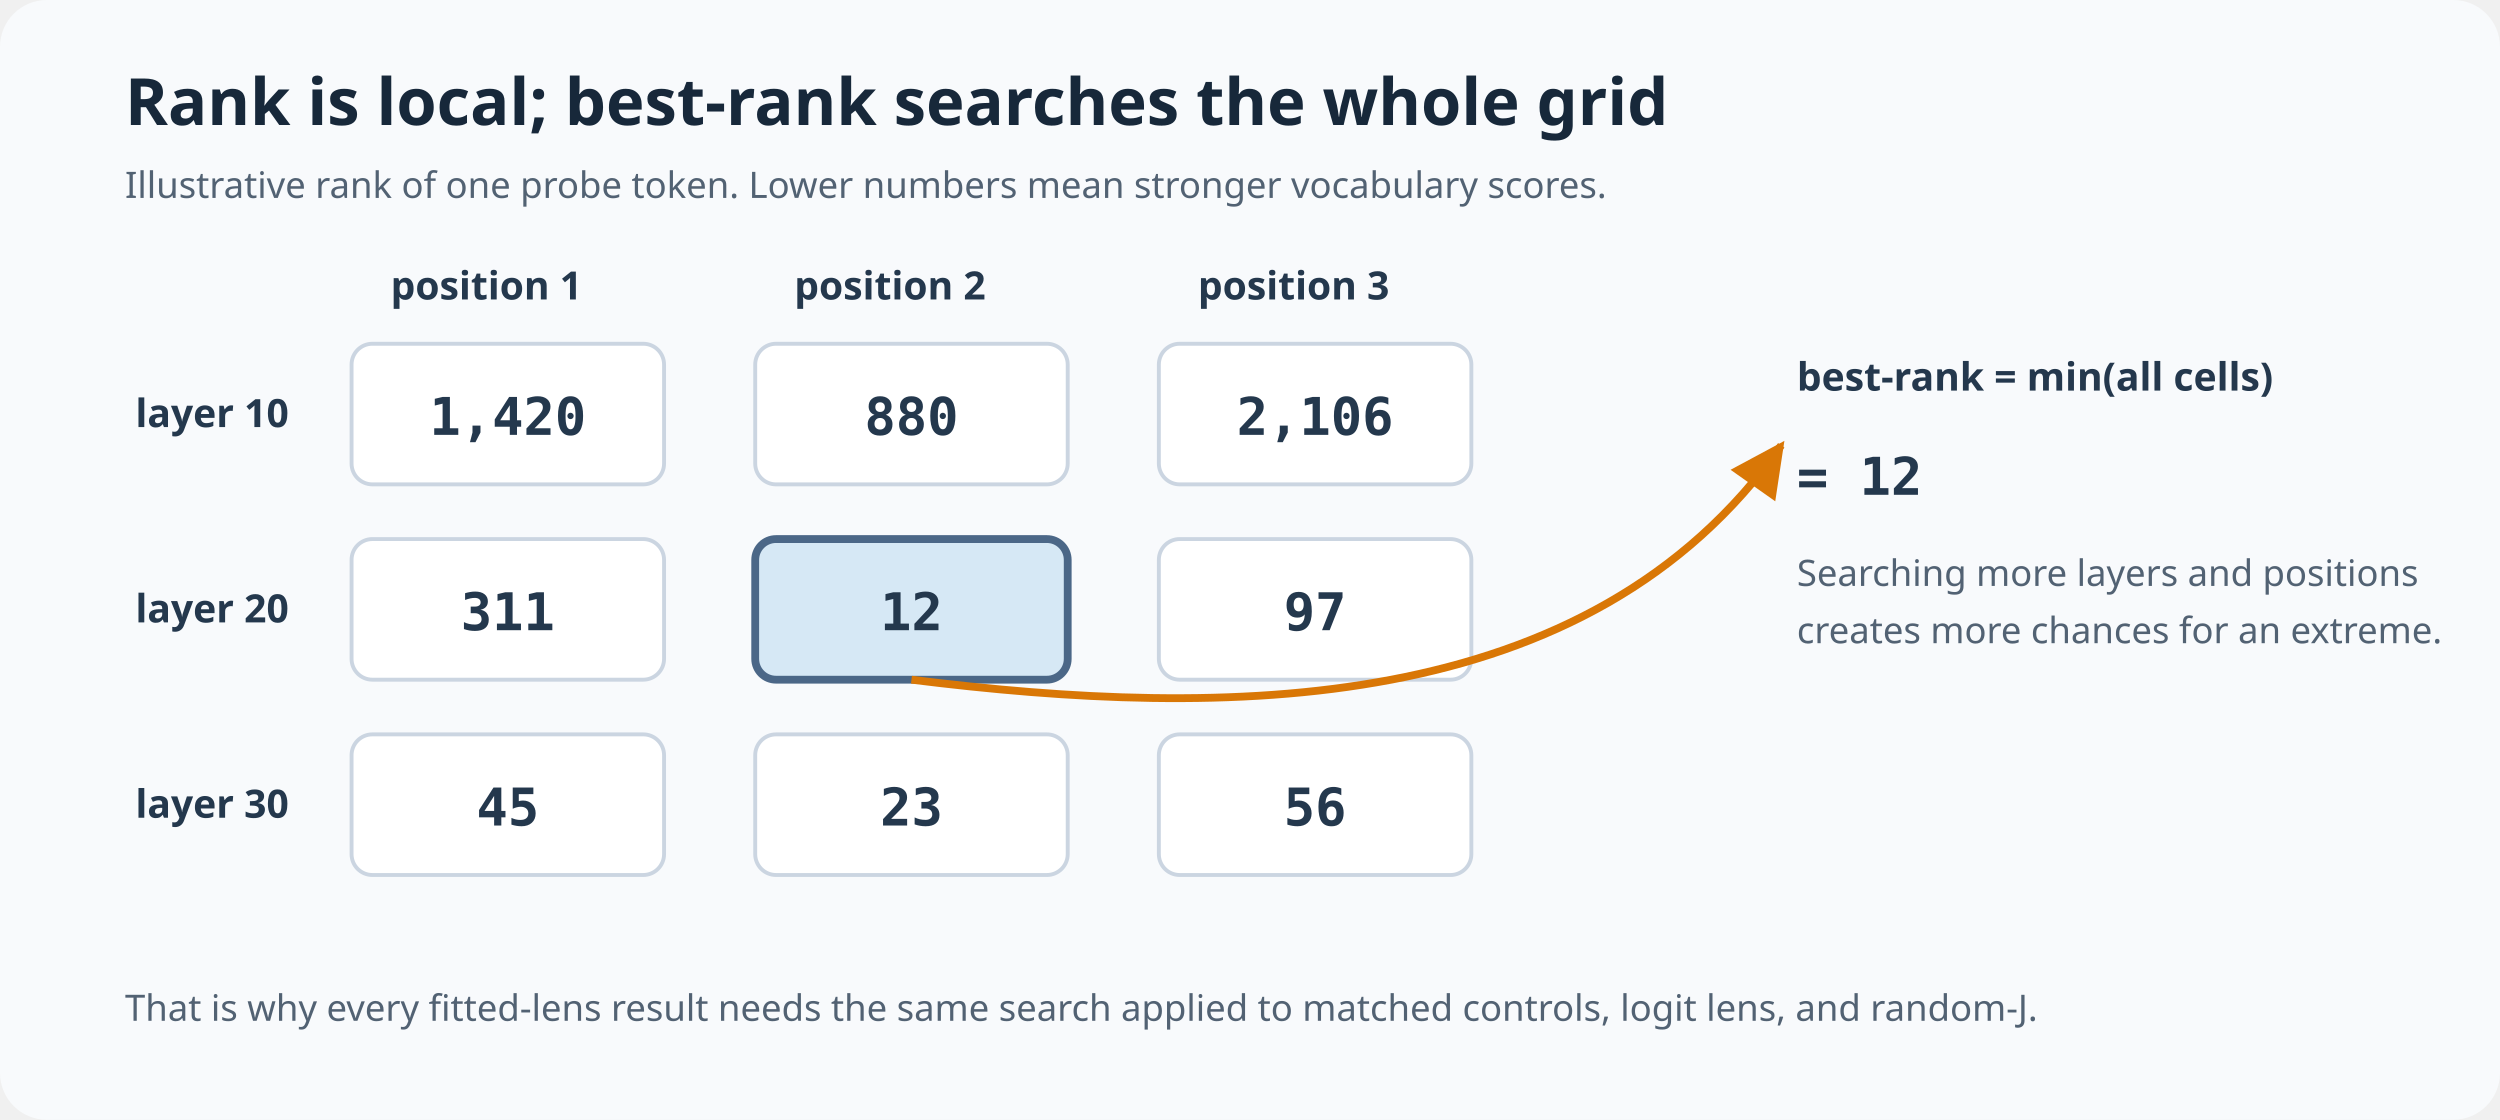
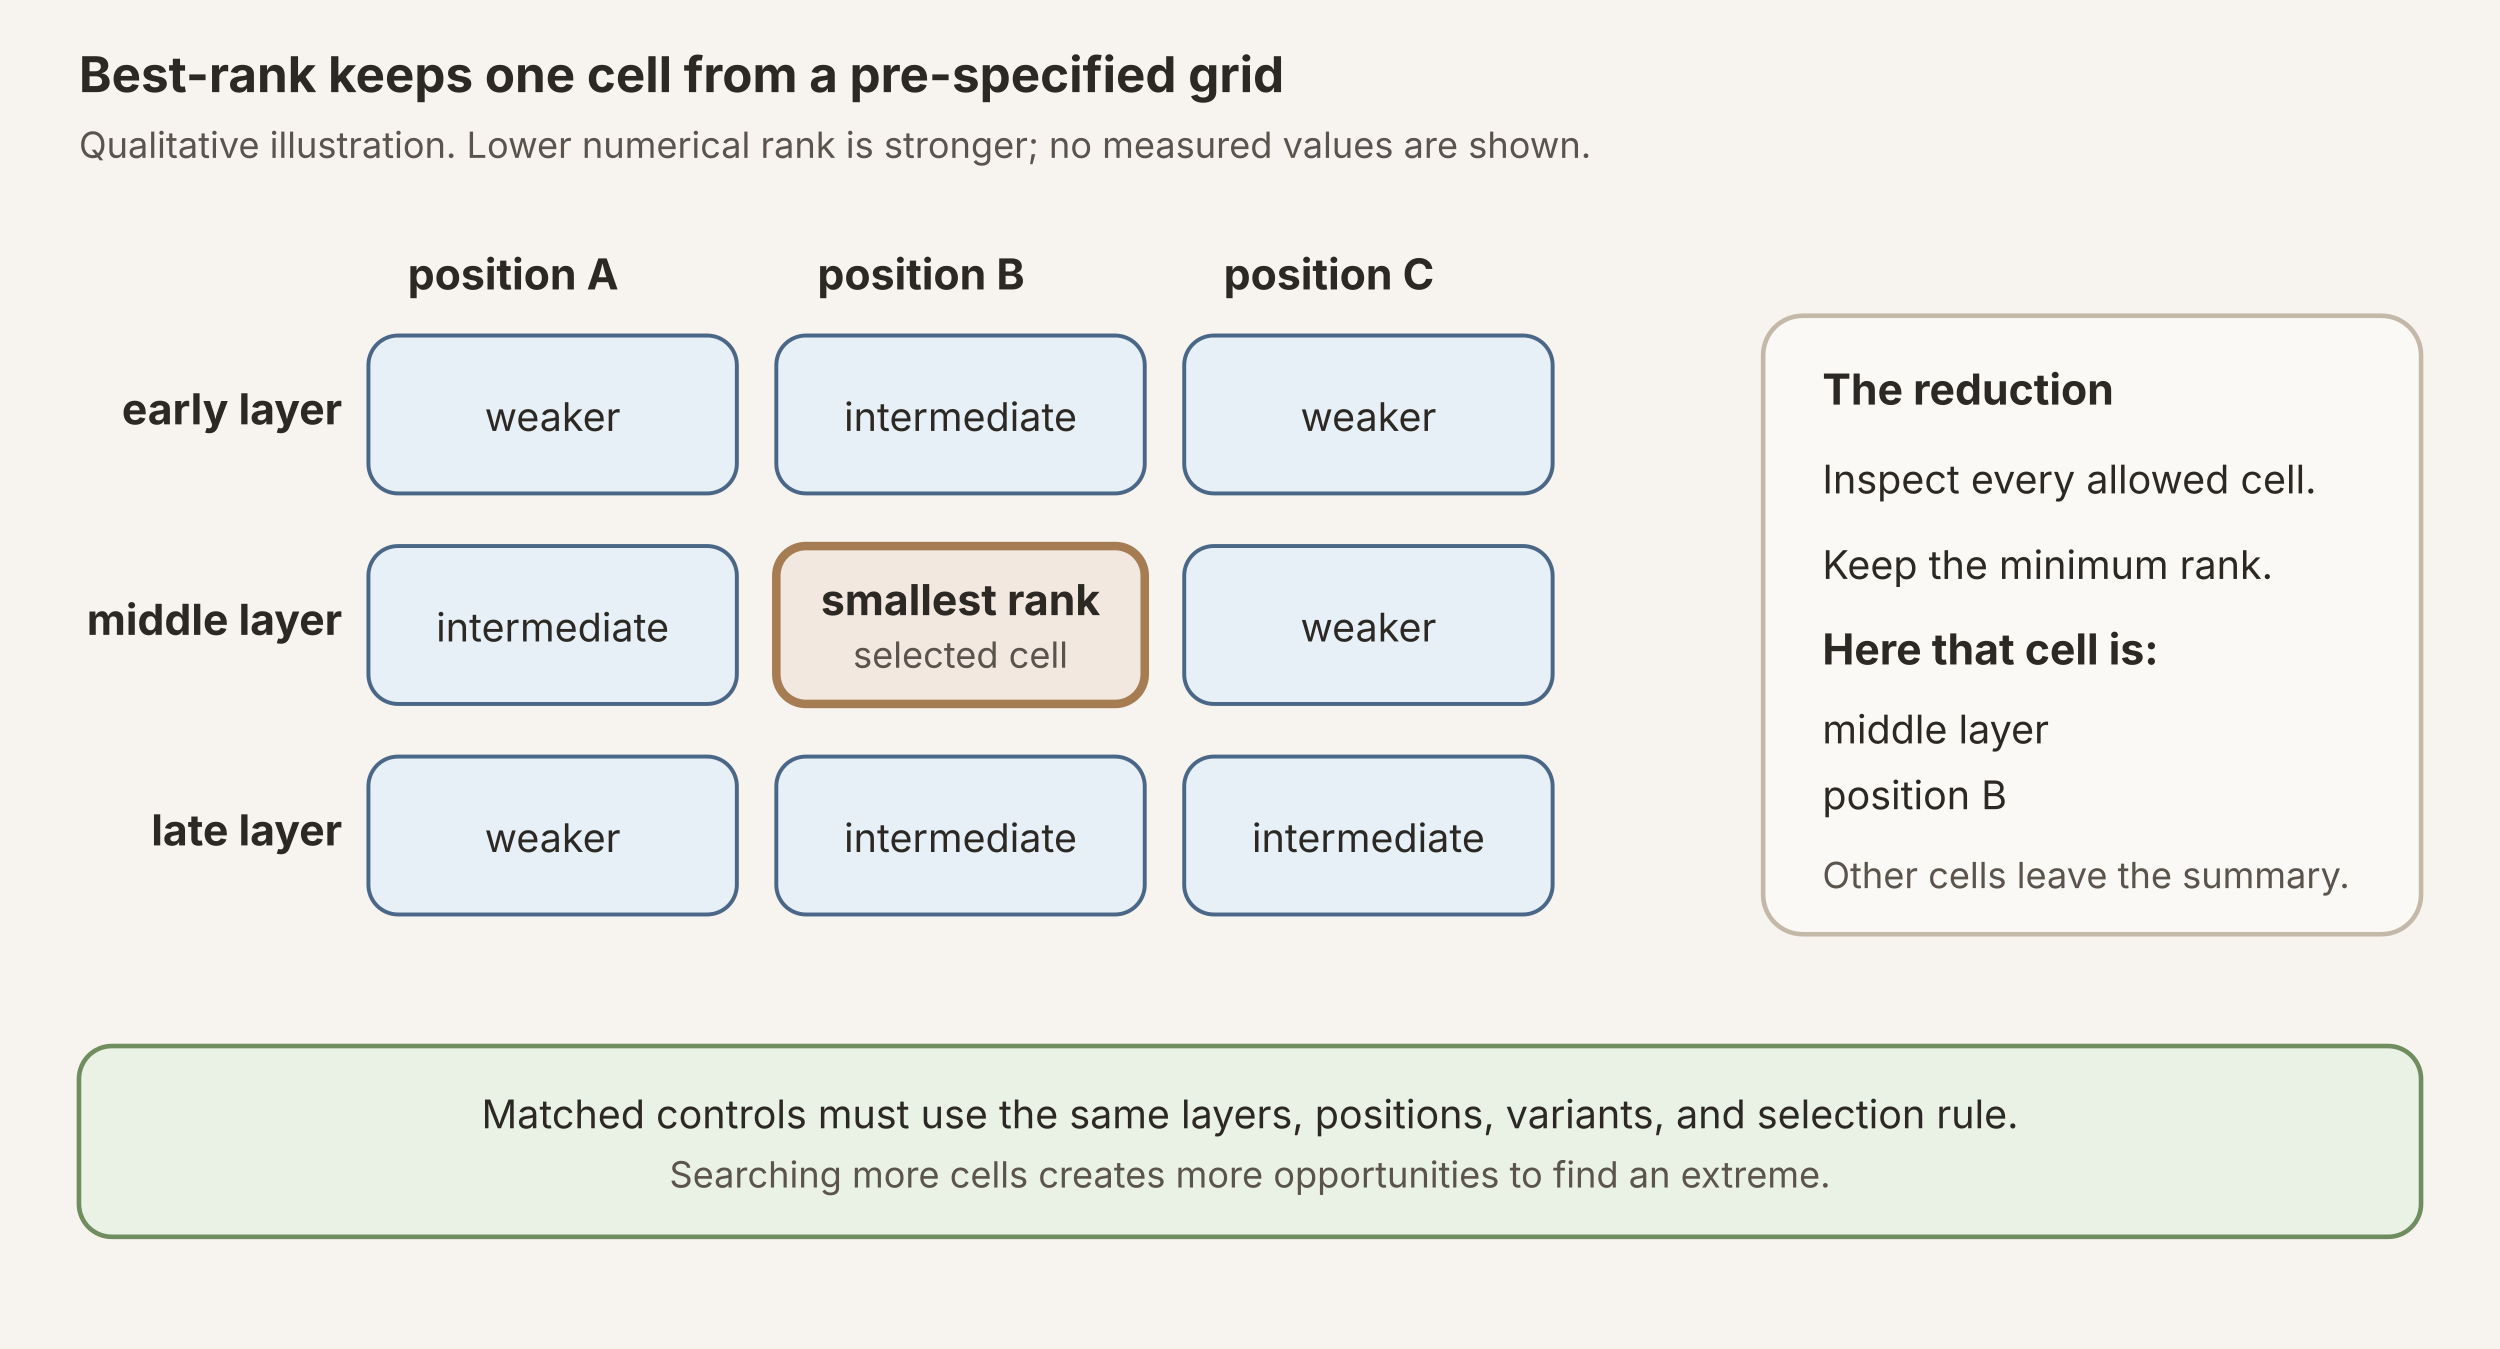
- <svg xmlns="http://www.w3.org/2000/svg" viewBox="0 0 960 430" role="img" aria-labelledby="title desc">
-   <defs>
-     <style>
-       .bg{fill:#f8fafc}.cell{fill:#fff;stroke:#cbd5e1;stroke-width:1.5}.best{fill:#d6e8f5;stroke:#4b6787;stroke-width:3}.title{font:600 25px 'IBM Plex Sans',system-ui,sans-serif;fill:#17283a}.label{font:600 15px 'IBM Plex Sans',system-ui,sans-serif;fill:#24384d}.num{font:600 20px 'JetBrains Mono',ui-monospace,monospace;fill:#24384d}.note{font:14px 'IBM Plex Sans',system-ui,sans-serif;fill:#526273}.arrow{stroke:#d97706;stroke-width:3;fill:none;marker-end:url(#head)}
-     </style>
-     <marker id="head" viewBox="0 0 10 10" refX="9" refY="5" markerWidth="7" markerHeight="7" orient="auto">
-       <path d="M0 0L10 5L0 10Z" fill="#d97706" />
-     </marker>
-   </defs>
-   <rect class="bg" width="960" height="430" rx="18" />
-   <text class="title" x="48" y="48">Rank is local; best-rank searches the whole grid</text>
-   <text class="note" x="48" y="76">Illustrative rank of one probe token. Lower numbers mean stronger vocabulary scores.</text>
-   <text class="label" x="150" y="115">position 1</text>
-   <text class="label" x="305" y="115">position 2</text>
-   <text class="label" x="460" y="115">position 3</text>
-   <text class="label" x="52" y="164">layer 10</text>
-   <text class="label" x="52" y="239">layer 20</text>
-   <text class="label" x="52" y="314">layer 30</text>
-   <g transform="translate(135 132)">
-     <rect class="cell" width="120" height="54" rx="8" />
-     <text class="num" x="60" y="35" text-anchor="middle">1,420</text>
-   </g>
-   <g transform="translate(290 132)">
-     <rect class="cell" width="120" height="54" rx="8" />
-     <text class="num" x="60" y="35" text-anchor="middle">880</text>
-   </g>
-   <g transform="translate(445 132)">
-     <rect class="cell" width="120" height="54" rx="8" />
-     <text class="num" x="60" y="35" text-anchor="middle">2,106</text>
-   </g>
-   <g transform="translate(135 207)">
-     <rect class="cell" width="120" height="54" rx="8" />
-     <text class="num" x="60" y="35" text-anchor="middle">311</text>
-   </g>
-   <g transform="translate(290 207)">
-     <rect class="best" width="120" height="54" rx="8" />
-     <text class="num" x="60" y="35" text-anchor="middle">12</text>
-   </g>
-   <g transform="translate(445 207)">
-     <rect class="cell" width="120" height="54" rx="8" />
-     <text class="num" x="60" y="35" text-anchor="middle">97</text>
-   </g>
-   <g transform="translate(135 282)">
-     <rect class="cell" width="120" height="54" rx="8" />
-     <text class="num" x="60" y="35" text-anchor="middle">45</text>
-   </g>
-   <g transform="translate(290 282)">
-     <rect class="cell" width="120" height="54" rx="8" />
-     <text class="num" x="60" y="35" text-anchor="middle">23</text>
-   </g>
-   <g transform="translate(445 282)">
-     <rect class="cell" width="120" height="54" rx="8" />
-     <text class="num" x="60" y="35" text-anchor="middle">56</text>
-   </g>
-   <path class="arrow" d="M350 261 C470 276 610 276 684 171" />
-   <text class="label" x="690" y="150">best-rank = min(all cells)</text>
-   <text class="num" x="690" y="190">= 12</text>
-   <text class="note" x="690" y="225">Searching more layers and positions</text>
-   <text class="note" x="690" y="247">creates more chances for an extreme.</text>
-   <text class="note" x="48" y="392">That is why every fitted-lens result needs the same search applied to matched controls, logit lens, and random-J.</text>
+ <svg xmlns="http://www.w3.org/2000/svg" width="760" height="410" viewBox="0 0 760 410" role="img" aria-labelledby="bestRankTitle bestRankDesc">
+   <rect width="760" height="410" fill="#F7F4F0" />
+   <style>
+     .t{font-family:Inter,Arial,Helvetica,sans-serif;fill:#2C2924}
+     .title{font-size:15px;font-weight:700}
+     .h{font-size:13px;font-weight:700}
+     .s{font-size:12px}
+     .m{font-size:11px;fill:#5A544C}
+     .cell{fill:#E8F0F7;stroke:#4B6787;stroke-width:1.2}
+     .neutral{fill:#FBF9F6;stroke:#C4B8A8;stroke-width:1.4}
+     .best{fill:#F3E8E0;stroke:#A67C52;stroke-width:2.6}
+   </style>
+   <text x="24" y="28" class="t title">Best-rank keeps one cell from a pre-specified grid</text>
+   <text x="24" y="48" class="t m">Qualitative illustration. Lower numerical rank is stronger; no measured values are shown.</text>
+   <text x="156" y="88" text-anchor="middle" class="t h">position A</text>
+   <text x="280" y="88" text-anchor="middle" class="t h">position B</text>
+   <text x="404" y="88" text-anchor="middle" class="t h">position C</text>
+   <text x="104" y="129" text-anchor="end" class="t h">early layer</text>
+   <text x="104" y="193" text-anchor="end" class="t h">middle layer</text>
+   <text x="104" y="257" text-anchor="end" class="t h">late layer</text>
+   <rect x="112" y="102" width="112" height="48" rx="9" class="cell" />
+   <text x="168" y="131" text-anchor="middle" class="t s">weaker</text>
+   <rect x="236" y="102" width="112" height="48" rx="9" class="cell" />
+   <text x="292" y="131" text-anchor="middle" class="t s">intermediate</text>
+   <rect x="360" y="102" width="112" height="48" rx="9" class="cell" />
+   <text x="416" y="131" text-anchor="middle" class="t s">weaker</text>
+   <rect x="112" y="166" width="112" height="48" rx="9" class="cell" />
+   <text x="168" y="195" text-anchor="middle" class="t s">intermediate</text>
+   <rect x="236" y="166" width="112" height="48" rx="9" class="best" />
+   <text x="292" y="187" text-anchor="middle" class="t h">smallest rank</text>
+   <text x="292" y="203" text-anchor="middle" class="t m">selected cell</text>
+   <rect x="360" y="166" width="112" height="48" rx="9" class="cell" />
+   <text x="416" y="195" text-anchor="middle" class="t s">weaker</text>
+   <rect x="112" y="230" width="112" height="48" rx="9" class="cell" />
+   <text x="168" y="259" text-anchor="middle" class="t s">weaker</text>
+   <rect x="236" y="230" width="112" height="48" rx="9" class="cell" />
+   <text x="292" y="259" text-anchor="middle" class="t s">intermediate</text>
+   <rect x="360" y="230" width="112" height="48" rx="9" class="cell" />
+   <text x="416" y="259" text-anchor="middle" class="t s">intermediate</text>
+   <rect x="536" y="96" width="200" height="188" rx="12" class="neutral" />
+   <text x="554" y="123" class="t h">The reduction</text>
+   <text x="554" y="150" class="t s">Inspect every allowed cell.</text>
+   <text x="554" y="176" class="t s">Keep the minimum rank.</text>
+   <text x="554" y="202" class="t h">Here that cell is:</text>
+   <text x="554" y="226" class="t s">middle layer</text>
+   <text x="554" y="246" class="t s">position B</text>
+   <text x="554" y="270" class="t m">Other cells leave the summary.</text>
+   <rect x="24" y="318" width="712" height="58" rx="10" fill="#EAF1E5" stroke="#6F8D5E" stroke-width="1.4" />
+   <text x="380" y="343" text-anchor="middle" class="t s">Matched controls must use the same layers, positions, variants, and selection rule.</text>
+   <text x="380" y="361" text-anchor="middle" class="t m">Searching more cells creates more opportunities to find an extreme.</text>
</svg>
